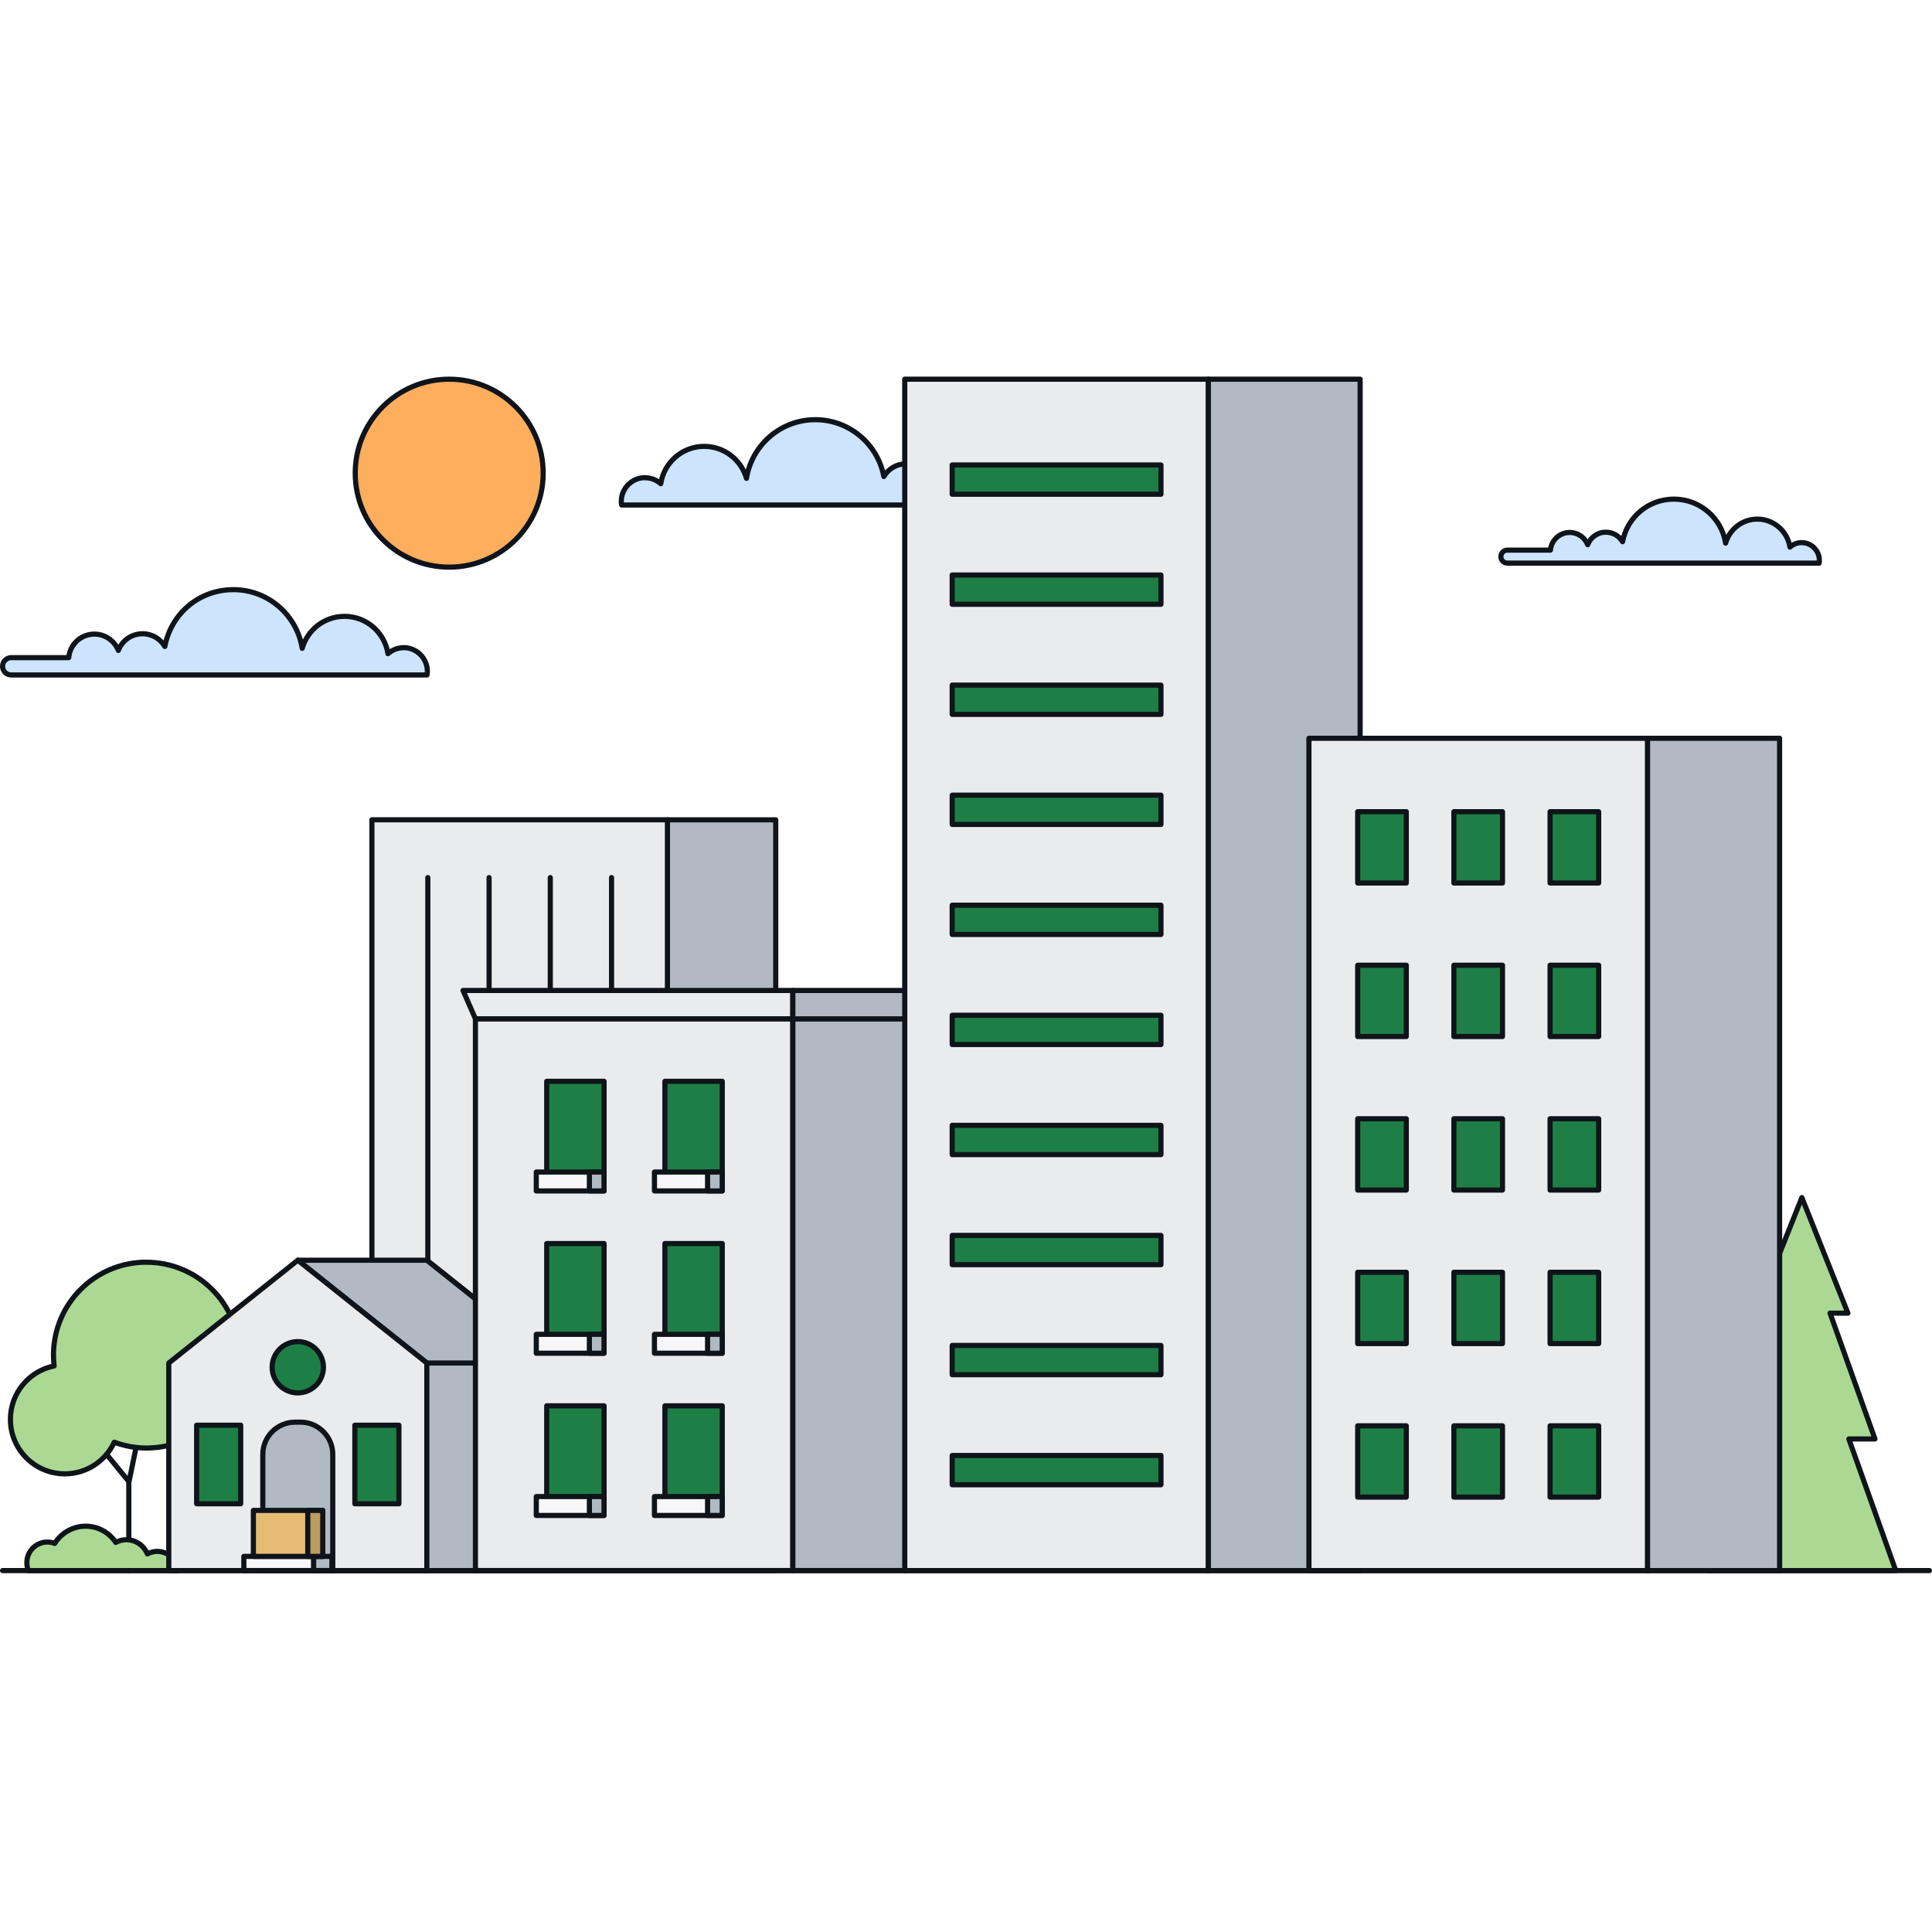
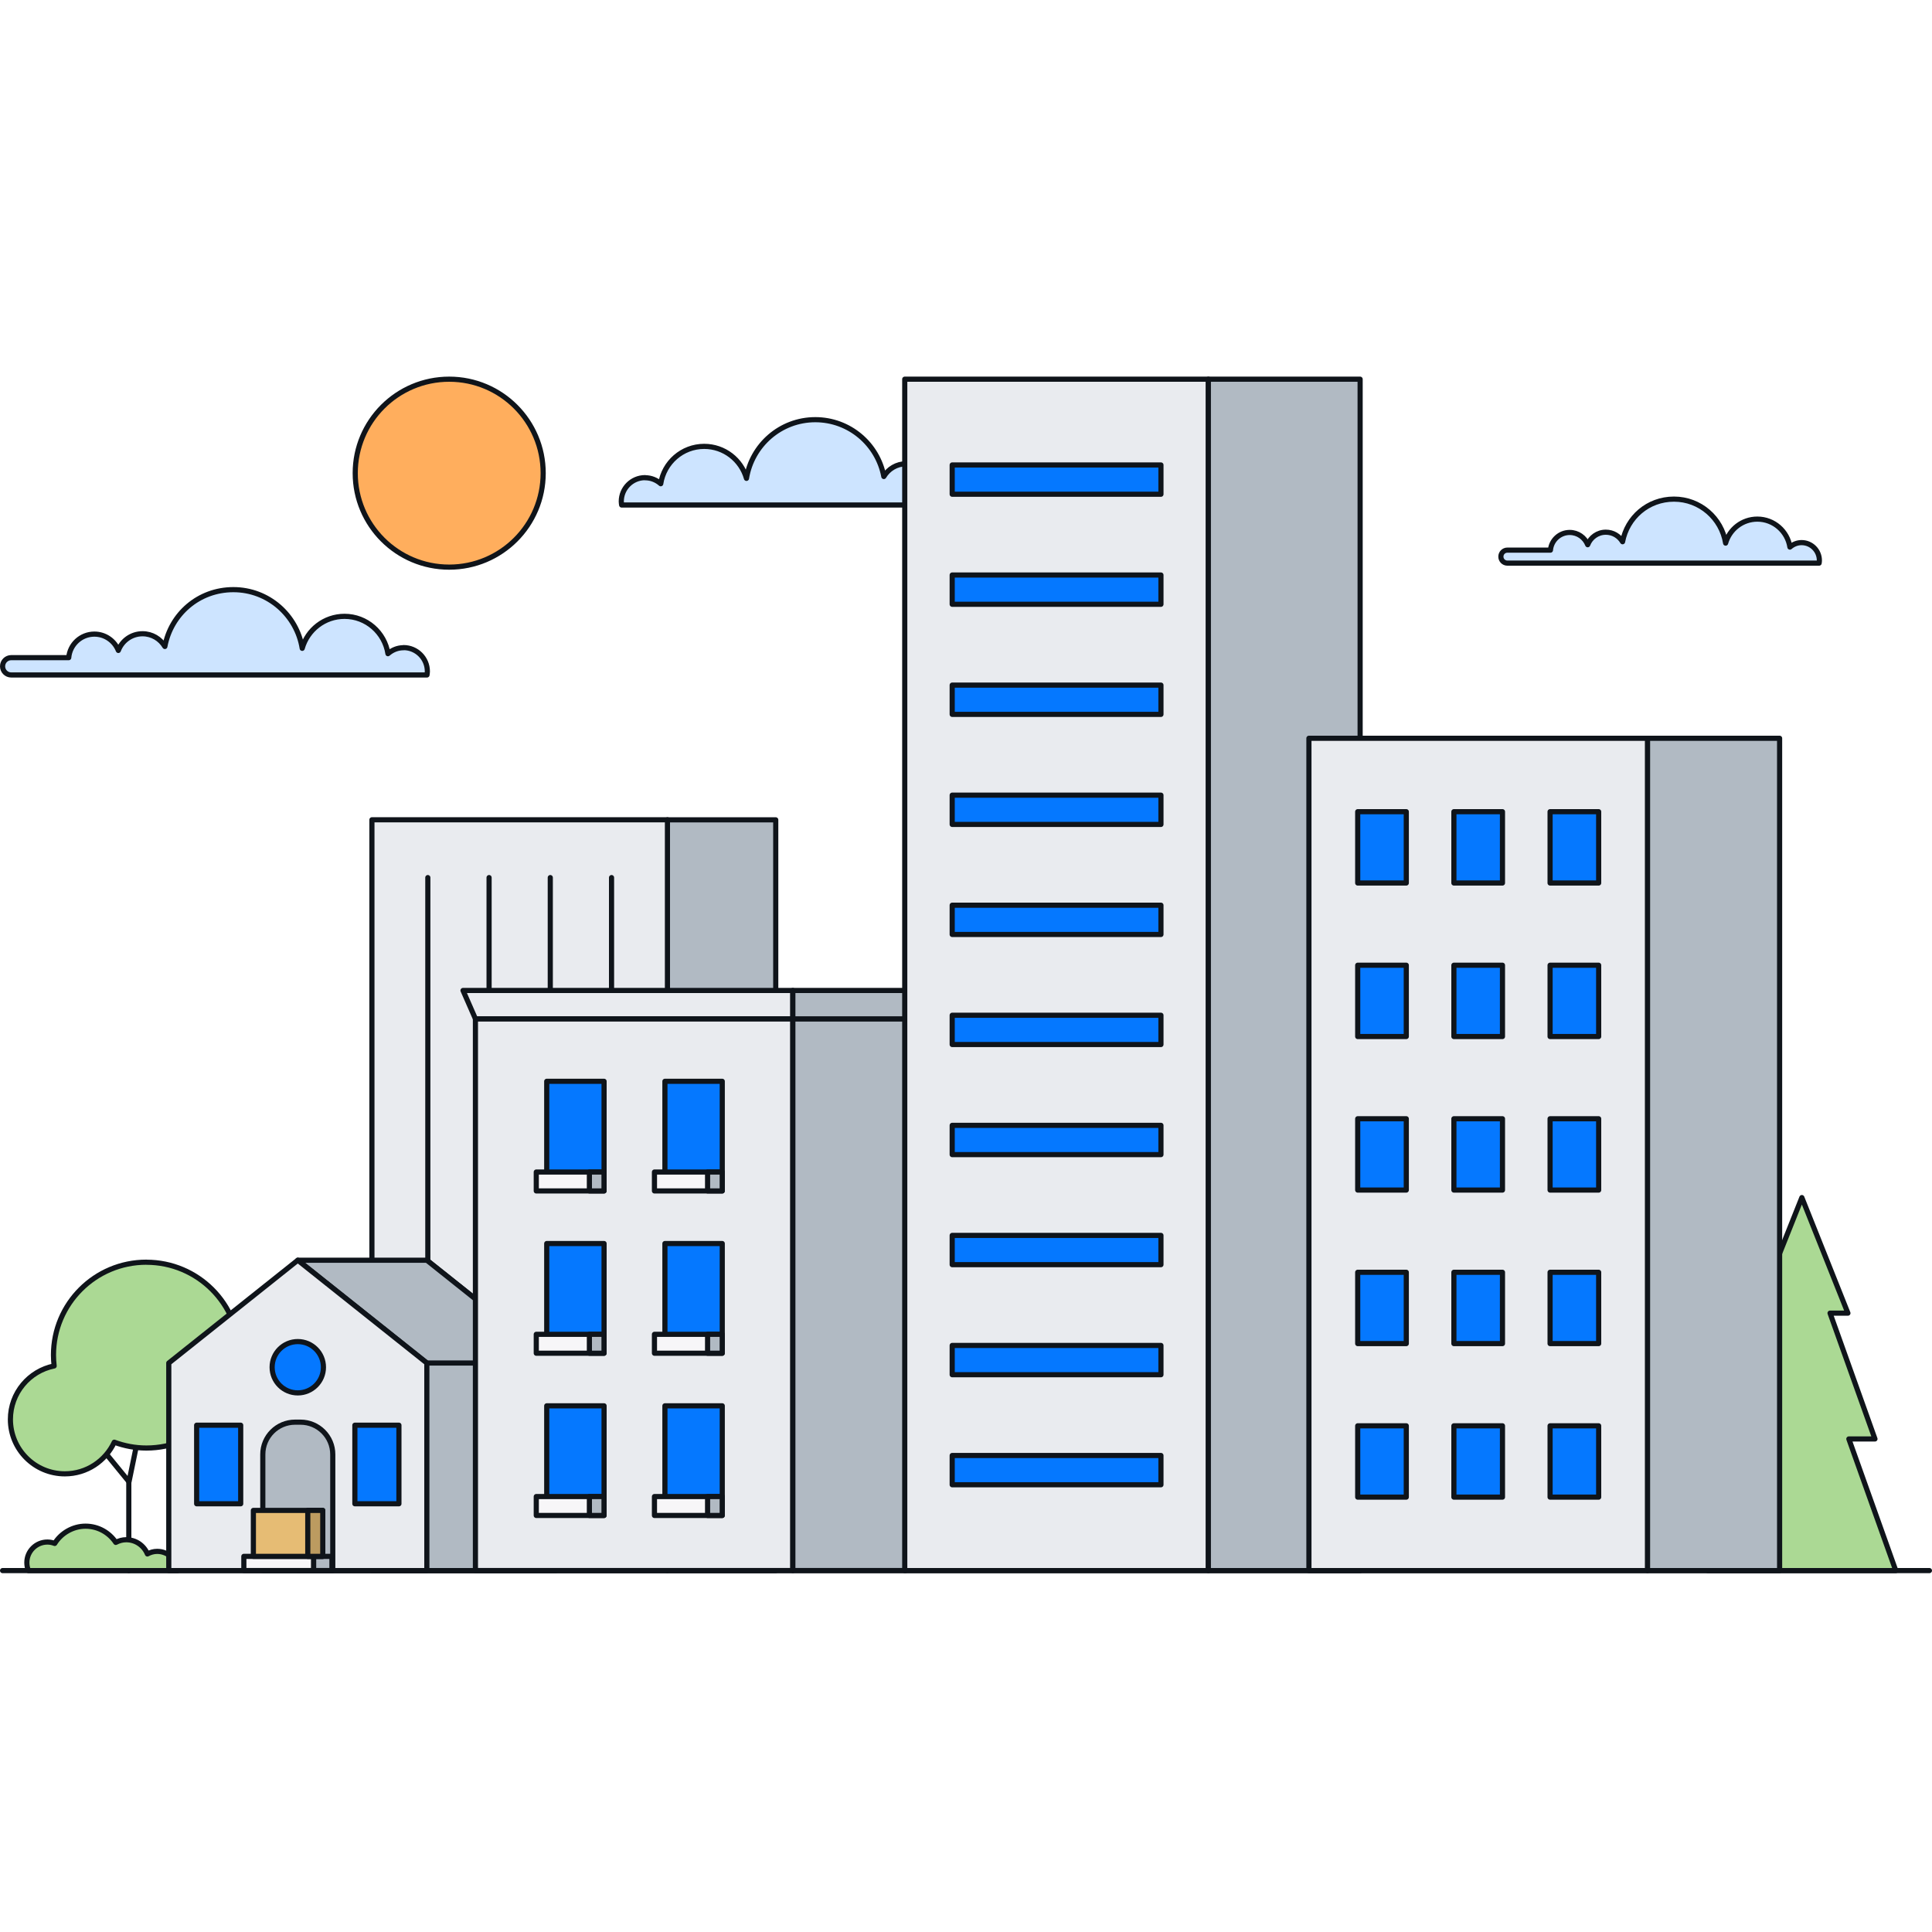
<svg xmlns="http://www.w3.org/2000/svg" width="375" height="375" viewBox="0 0 375 375" fill="none">
  <path d="M25 287.61V304.85" stroke="#0F141A" stroke-linecap="round" stroke-linejoin="round" />
  <path d="M349.69 105.32C348.82 105.32 348.03 105.66 347.42 106.19C346.95 103.12 344.3 100.76 341.1 100.76C338.17 100.76 335.7 102.73 334.94 105.42C334.16 100.58 329.98 96.88 324.92 96.88C319.86 96.88 315.83 100.44 314.94 105.15C314.28 104.04 313.08 103.3 311.69 103.3C310.08 103.3 308.71 104.31 308.17 105.73C307.62 104.34 306.27 103.35 304.68 103.35C302.72 103.35 301.11 104.86 300.94 106.78H292.58C291.88 106.78 291.32 107.34 291.32 108.04C291.32 108.74 291.88 109.3 292.58 109.3H353.09C353.12 109.13 353.14 108.96 353.14 108.78C353.14 106.87 351.59 105.32 349.68 105.32H349.69Z" fill="#CDE4FF" stroke="#0F141A" stroke-linecap="round" stroke-linejoin="round" />
  <path d="M125.22 92.73C126.39 92.73 127.44 93.18 128.25 93.89C128.88 89.79 132.41 86.64 136.68 86.64C140.59 86.64 143.88 89.27 144.89 92.85C145.93 86.4 151.5 81.46 158.25 81.46C164.87 81.46 170.37 86.21 171.55 92.49C172.43 91.01 174.04 90.02 175.88 90.02C178.03 90.02 179.86 91.36 180.58 93.26C181.31 91.41 183.12 90.09 185.23 90.09C187.85 90.09 189.99 92.1 190.21 94.66H201.36C202.29 94.66 203.04 95.41 203.04 96.34C203.04 97.27 202.29 98.02 201.36 98.02H129.76H123.09H120.66C120.63 97.79 120.59 97.57 120.59 97.33C120.59 94.78 122.66 92.71 125.21 92.71L125.22 92.73Z" fill="#CDE4FF" stroke="#0F141A" stroke-linecap="round" stroke-linejoin="round" />
  <path d="M87.19 110.08C97.264 110.08 105.43 101.914 105.43 91.84C105.43 81.766 97.264 73.6 87.19 73.6C77.116 73.6 68.95 81.766 68.95 91.84C68.95 101.914 77.116 110.08 87.19 110.08Z" fill="#FFAE5D" stroke="#0F141A" stroke-miterlimit="10" />
  <path d="M150.57 159.13H129.55V304.85H150.57V159.13Z" fill="#B1BAC3" stroke="#0F141A" stroke-linecap="round" stroke-linejoin="round" />
  <path d="M129.55 159.12H72.19V304.85H129.55V159.12Z" fill="#E9EBEF" stroke="#0F141A" stroke-linecap="round" stroke-linejoin="round" />
  <path d="M83.04 170.34V293.62" stroke="#0F141A" stroke-linecap="round" stroke-linejoin="round" />
  <path d="M94.93 170.34V293.62" stroke="#0F141A" stroke-linecap="round" stroke-linejoin="round" />
  <path d="M106.81 170.34V293.62" stroke="#0F141A" stroke-linecap="round" stroke-linejoin="round" />
  <path d="M118.7 170.34V293.62" stroke="#0F141A" stroke-linecap="round" stroke-linejoin="round" />
  <path d="M28.88 268.95L25.04 287.61L16.07 276.64" stroke="#0F141A" stroke-linecap="round" stroke-linejoin="round" />
  <path d="M28.41 244.99C18.45 244.99 10.38 253.06 10.38 263.02C10.38 263.73 10.43 264.43 10.51 265.13C5.67 266.1 2.02 270.37 2.02 275.5C2.02 281.34 6.75 286.07 12.59 286.07C16.84 286.07 20.5 283.55 22.18 279.93C24.13 280.65 26.22 281.06 28.42 281.06C38.38 281.06 46.45 272.99 46.45 263.03C46.45 253.07 38.38 245 28.42 245L28.41 244.99Z" fill="#ABD994" stroke="#0F141A" stroke-linecap="round" stroke-linejoin="round" />
  <path d="M34.47 304.85C34.34 302.77 32.63 301.12 30.51 301.12C29.82 301.12 29.18 301.31 28.61 301.62C27.95 300 26.36 298.86 24.51 298.86C23.77 298.86 23.08 299.06 22.47 299.38C21.2 297.48 19.05 296.23 16.6 296.23C14.15 296.23 11.86 297.57 10.62 299.58C10.18 299.41 9.7 299.31 9.2 299.31C7 299.31 5.21 301.1 5.21 303.3C5.21 303.85 5.32 304.38 5.52 304.85H34.47Z" fill="#ABD994" stroke="#0F141A" stroke-linecap="round" stroke-linejoin="round" />
  <path d="M367.97 304.85L358.86 279.3H363.93L355.21 254.88H358.68L349.74 232.45L340.8 254.88H344.26L335.54 279.3H340.62L331.5 304.85H367.97Z" fill="#ABD994" stroke="#0F141A" stroke-linecap="round" stroke-linejoin="round" />
  <path d="M107.89 304.85H57.8V264.56L82.85 244.61L107.89 264.56V304.85Z" fill="#B1BAC3" stroke="#0F141A" stroke-linecap="round" stroke-linejoin="round" />
  <path d="M57.8 244.61H82.85L107.89 264.56H82.85L57.8 244.61Z" fill="#B1BAC3" stroke="#0F141A" stroke-linecap="round" stroke-linejoin="round" />
  <path d="M82.85 304.85H32.76V264.56L57.8 244.61L82.85 264.56V304.85Z" fill="#E9EBEF" stroke="#0F141A" stroke-linecap="round" stroke-linejoin="round" />
  <path d="M57.27 276.04H58.33C61.79 276.04 64.59 278.85 64.59 282.3V304.84H51.01V282.3C51.01 278.84 53.82 276.04 57.27 276.04Z" fill="#B1BAC3" stroke="#0F141A" stroke-linecap="round" stroke-linejoin="round" />
-   <path d="M46.72 276.63H38.17V291.88H46.72V276.63Z" fill="#1e7f46" stroke="#0F141A" stroke-linecap="round" stroke-linejoin="round" />
-   <path d="M77.43 276.63H68.88V291.88H77.43V276.63Z" fill="#1e7f46" stroke="#0F141A" stroke-linecap="round" stroke-linejoin="round" />
-   <path d="M57.8 270.36C60.55 270.36 62.78 268.131 62.78 265.38C62.78 262.63 60.55 260.4 57.8 260.4C55.05 260.4 52.82 262.63 52.82 265.38C52.82 268.131 55.05 270.36 57.8 270.36Z" fill="#1e7f46" stroke="#0F141A" stroke-linecap="round" stroke-linejoin="round" />
+   <path d="M46.72 276.63H38.17V291.88H46.72V276.63Z" fill="#0578FF" stroke="#0F141A" stroke-linecap="round" stroke-linejoin="round" />
+   <path d="M77.43 276.63H68.88V291.88H77.43V276.63Z" fill="#0578FF" stroke="#0F141A" stroke-linecap="round" stroke-linejoin="round" />
+   <path d="M57.8 270.36C60.55 270.36 62.78 268.131 62.78 265.38C62.78 262.63 60.55 260.4 57.8 260.4C55.05 260.4 52.82 262.63 52.82 265.38C52.82 268.131 55.05 270.36 57.8 270.36Z" fill="#0578FF" stroke="#0F141A" stroke-linecap="round" stroke-linejoin="round" />
  <path d="M153.89 197.75H92.28V304.84H153.89V197.75Z" fill="#E9EBEF" stroke="#0F141A" stroke-linecap="round" stroke-linejoin="round" />
  <path d="M175.76 197.75H153.89V304.84H175.76V197.75Z" fill="#B1BAC3" stroke="#0F141A" stroke-linecap="round" stroke-linejoin="round" />
-   <path d="M117.25 209.88H106.12V229.33H117.25V209.88Z" fill="#1e7f46" stroke="#0F141A" stroke-linecap="round" stroke-linejoin="round" />
+   <path d="M117.25 209.88H106.12V229.33H117.25V209.88Z" fill="#0578FF" stroke="#0F141A" stroke-linecap="round" stroke-linejoin="round" />
  <path d="M117.25 227.49H104.09V231.16H117.25V227.49Z" fill="#F7F6F8" stroke="#0F141A" stroke-linecap="round" stroke-linejoin="round" />
  <path d="M117.24 227.49H114.4V231.16H117.24V227.49Z" fill="#B1BAC3" stroke="#0F141A" stroke-linecap="round" stroke-linejoin="round" />
-   <path d="M117.25 241.37H106.12V260.82H117.25V241.37Z" fill="#1e7f46" stroke="#0F141A" stroke-linecap="round" stroke-linejoin="round" />
+   <path d="M117.25 241.37H106.12V260.82H117.25V241.37Z" fill="#0578FF" stroke="#0F141A" stroke-linecap="round" stroke-linejoin="round" />
  <path d="M117.25 258.99H104.09V262.66H117.25V258.99Z" fill="#F7F6F8" stroke="#0F141A" stroke-linecap="round" stroke-linejoin="round" />
  <path d="M117.24 258.99H114.4V262.66H117.24V258.99Z" fill="#B1BAC3" stroke="#0F141A" stroke-linecap="round" stroke-linejoin="round" />
-   <path d="M117.25 272.87H106.12V292.32H117.25V272.87Z" fill="#1e7f46" stroke="#0F141A" stroke-linecap="round" stroke-linejoin="round" />
+   <path d="M117.25 272.87H106.12V292.32H117.25V272.87Z" fill="#0578FF" stroke="#0F141A" stroke-linecap="round" stroke-linejoin="round" />
  <path d="M117.25 290.48H104.09V294.15H117.25V290.48Z" fill="#F7F6F8" stroke="#0F141A" stroke-linecap="round" stroke-linejoin="round" />
  <path d="M117.24 290.48H114.4V294.15H117.24V290.48Z" fill="#B1BAC3" stroke="#0F141A" stroke-linecap="round" stroke-linejoin="round" />
-   <path d="M140.19 209.88H129.06V229.33H140.19V209.88Z" fill="#1e7f46" stroke="#0F141A" stroke-linecap="round" stroke-linejoin="round" />
+   <path d="M140.19 209.88H129.06V229.33H140.19V209.88Z" fill="#0578FF" stroke="#0F141A" stroke-linecap="round" stroke-linejoin="round" />
  <path d="M140.19 227.49H127.03V231.16H140.19V227.49Z" fill="#F7F6F8" stroke="#0F141A" stroke-linecap="round" stroke-linejoin="round" />
  <path d="M140.18 227.49H137.34V231.16H140.18V227.49Z" fill="#B1BAC3" stroke="#0F141A" stroke-linecap="round" stroke-linejoin="round" />
-   <path d="M140.19 241.37H129.06V260.82H140.19V241.37Z" fill="#1e7f46" stroke="#0F141A" stroke-linecap="round" stroke-linejoin="round" />
+   <path d="M140.19 241.37H129.06V260.82H140.19V241.37Z" fill="#0578FF" stroke="#0F141A" stroke-linecap="round" stroke-linejoin="round" />
  <path d="M140.19 258.99H127.03V262.66H140.19V258.99Z" fill="#F7F6F8" stroke="#0F141A" stroke-linecap="round" stroke-linejoin="round" />
  <path d="M140.18 258.99H137.34V262.66H140.18V258.99Z" fill="#B1BAC3" stroke="#0F141A" stroke-linecap="round" stroke-linejoin="round" />
-   <path d="M140.19 272.87H129.06V292.32H140.19V272.87Z" fill="#1e7f46" stroke="#0F141A" stroke-linecap="round" stroke-linejoin="round" />
+   <path d="M140.19 272.87H129.06V292.32H140.19V272.87Z" fill="#0578FF" stroke="#0F141A" stroke-linecap="round" stroke-linejoin="round" />
  <path d="M140.19 290.48H127.03V294.15H140.19V290.48Z" fill="#F7F6F8" stroke="#0F141A" stroke-linecap="round" stroke-linejoin="round" />
  <path d="M140.18 290.48H137.34V294.15H140.18V290.48Z" fill="#B1BAC3" stroke="#0F141A" stroke-linecap="round" stroke-linejoin="round" />
  <path d="M153.89 197.75H92.28L89.87 192.25H153.89V197.75Z" fill="#E9EBEF" stroke="#0F141A" stroke-linecap="round" stroke-linejoin="round" />
  <path d="M175.76 192.25H153.89V197.76H175.76V192.25Z" fill="#B1BAC3" stroke="#0F141A" stroke-linecap="round" stroke-linejoin="round" />
  <path d="M234.54 73.6H175.61V304.85H234.54V73.6Z" fill="#E9EBEF" stroke="#0F141A" stroke-linecap="round" stroke-linejoin="round" />
  <path d="M264 73.6H234.54V304.85H264V73.6Z" fill="#B1BAC3" stroke="#0F141A" stroke-linecap="round" stroke-linejoin="round" />
-   <path d="M225.34 90.25H184.82V95.93H225.34V90.25Z" fill="#1e7f46" stroke="#0F141A" stroke-linecap="round" stroke-linejoin="round" />
-   <path d="M225.34 111.61H184.82V117.29H225.34V111.61Z" fill="#1e7f46" stroke="#0F141A" stroke-linecap="round" stroke-linejoin="round" />
-   <path d="M225.34 132.98H184.82V138.66H225.34V132.98Z" fill="#1e7f46" stroke="#0F141A" stroke-linecap="round" stroke-linejoin="round" />
-   <path d="M225.34 154.34H184.82V160.02H225.34V154.34Z" fill="#1e7f46" stroke="#0F141A" stroke-linecap="round" stroke-linejoin="round" />
-   <path d="M225.34 175.7H184.82V181.38H225.34V175.7Z" fill="#1e7f46" stroke="#0F141A" stroke-linecap="round" stroke-linejoin="round" />
-   <path d="M225.34 197.06H184.82V202.74H225.34V197.06Z" fill="#1e7f46" stroke="#0F141A" stroke-linecap="round" stroke-linejoin="round" />
-   <path d="M225.34 218.43H184.82V224.11H225.34V218.43Z" fill="#1e7f46" stroke="#0F141A" stroke-linecap="round" stroke-linejoin="round" />
-   <path d="M225.34 239.79H184.82V245.47H225.34V239.79Z" fill="#1e7f46" stroke="#0F141A" stroke-linecap="round" stroke-linejoin="round" />
-   <path d="M225.34 261.15H184.82V266.83H225.34V261.15Z" fill="#1e7f46" stroke="#0F141A" stroke-linecap="round" stroke-linejoin="round" />
-   <path d="M225.34 282.51H184.82V288.19H225.34V282.51Z" fill="#1e7f46" stroke="#0F141A" stroke-linecap="round" stroke-linejoin="round" />
+   <path d="M225.34 90.25H184.82V95.93H225.34V90.25Z" fill="#0578FF" stroke="#0F141A" stroke-linecap="round" stroke-linejoin="round" />
+   <path d="M225.34 111.61H184.82V117.29H225.34V111.61Z" fill="#0578FF" stroke="#0F141A" stroke-linecap="round" stroke-linejoin="round" />
+   <path d="M225.34 132.98H184.82V138.66H225.34V132.98Z" fill="#0578FF" stroke="#0F141A" stroke-linecap="round" stroke-linejoin="round" />
+   <path d="M225.34 154.34H184.82V160.02H225.34V154.34Z" fill="#0578FF" stroke="#0F141A" stroke-linecap="round" stroke-linejoin="round" />
+   <path d="M225.34 175.7H184.82V181.38H225.34V175.7Z" fill="#0578FF" stroke="#0F141A" stroke-linecap="round" stroke-linejoin="round" />
+   <path d="M225.34 197.06H184.82V202.74H225.34V197.06Z" fill="#0578FF" stroke="#0F141A" stroke-linecap="round" stroke-linejoin="round" />
+   <path d="M225.34 218.43H184.82V224.11H225.34V218.43Z" fill="#0578FF" stroke="#0F141A" stroke-linecap="round" stroke-linejoin="round" />
+   <path d="M225.34 239.79H184.82V245.47H225.34V239.79Z" fill="#0578FF" stroke="#0F141A" stroke-linecap="round" stroke-linejoin="round" />
+   <path d="M225.34 261.15H184.82V266.83H225.34V261.15Z" fill="#0578FF" stroke="#0F141A" stroke-linecap="round" stroke-linejoin="round" />
+   <path d="M225.34 282.51H184.82V288.19H225.34V282.51Z" fill="#0578FF" stroke="#0F141A" stroke-linecap="round" stroke-linejoin="round" />
  <path d="M345.42 143.3H319.77V304.85H345.42V143.3Z" fill="#B1BAC3" stroke="#0F141A" stroke-linecap="round" stroke-linejoin="round" />
  <path d="M319.77 143.3H254.06V304.85H319.77V143.3Z" fill="#E9EBEF" stroke="#0F141A" stroke-linecap="round" stroke-linejoin="round" />
-   <path d="M272.96 157.55H263.53V171.39H272.96V157.55Z" fill="#1e7f46" stroke="#0F141A" stroke-linecap="round" stroke-linejoin="round" />
-   <path d="M291.63 157.55H282.2V171.39H291.63V157.55Z" fill="#1e7f46" stroke="#0F141A" stroke-linecap="round" stroke-linejoin="round" />
-   <path d="M310.3 157.55H300.87V171.39H310.3V157.55Z" fill="#1e7f46" stroke="#0F141A" stroke-linecap="round" stroke-linejoin="round" />
-   <path d="M272.96 187.35H263.53V201.19H272.96V187.35Z" fill="#1e7f46" stroke="#0F141A" stroke-linecap="round" stroke-linejoin="round" />
-   <path d="M291.63 187.35H282.2V201.19H291.63V187.35Z" fill="#1e7f46" stroke="#0F141A" stroke-linecap="round" stroke-linejoin="round" />
-   <path d="M310.3 187.35H300.87V201.19H310.3V187.35Z" fill="#1e7f46" stroke="#0F141A" stroke-linecap="round" stroke-linejoin="round" />
-   <path d="M272.96 217.15H263.53V230.99H272.96V217.15Z" fill="#1e7f46" stroke="#0F141A" stroke-linecap="round" stroke-linejoin="round" />
-   <path d="M291.63 217.15H282.2V230.99H291.63V217.15Z" fill="#1e7f46" stroke="#0F141A" stroke-linecap="round" stroke-linejoin="round" />
-   <path d="M310.3 217.15H300.87V230.99H310.3V217.15Z" fill="#1e7f46" stroke="#0F141A" stroke-linecap="round" stroke-linejoin="round" />
-   <path d="M272.96 246.95H263.53V260.79H272.96V246.95Z" fill="#1e7f46" stroke="#0F141A" stroke-linecap="round" stroke-linejoin="round" />
-   <path d="M291.63 246.95H282.2V260.79H291.63V246.95Z" fill="#1e7f46" stroke="#0F141A" stroke-linecap="round" stroke-linejoin="round" />
-   <path d="M310.3 246.95H300.87V260.79H310.3V246.95Z" fill="#1e7f46" stroke="#0F141A" stroke-linecap="round" stroke-linejoin="round" />
-   <path d="M272.96 276.75H263.53V290.59H272.96V276.75Z" fill="#1e7f46" stroke="#0F141A" stroke-linecap="round" stroke-linejoin="round" />
-   <path d="M291.63 276.75H282.2V290.59H291.63V276.75Z" fill="#1e7f46" stroke="#0F141A" stroke-linecap="round" stroke-linejoin="round" />
-   <path d="M310.3 276.75H300.87V290.59H310.3V276.75Z" fill="#1e7f46" stroke="#0F141A" stroke-linecap="round" stroke-linejoin="round" />
+   <path d="M272.96 157.55H263.53V171.39H272.96V157.55Z" fill="#0578FF" stroke="#0F141A" stroke-linecap="round" stroke-linejoin="round" />
+   <path d="M291.63 157.55H282.2V171.39H291.63V157.55Z" fill="#0578FF" stroke="#0F141A" stroke-linecap="round" stroke-linejoin="round" />
+   <path d="M310.3 157.55H300.87V171.39H310.3V157.55Z" fill="#0578FF" stroke="#0F141A" stroke-linecap="round" stroke-linejoin="round" />
+   <path d="M272.96 187.35H263.53V201.19H272.96V187.35Z" fill="#0578FF" stroke="#0F141A" stroke-linecap="round" stroke-linejoin="round" />
+   <path d="M291.63 187.35H282.2V201.19H291.63V187.35Z" fill="#0578FF" stroke="#0F141A" stroke-linecap="round" stroke-linejoin="round" />
+   <path d="M310.3 187.35H300.87V201.19H310.3V187.35Z" fill="#0578FF" stroke="#0F141A" stroke-linecap="round" stroke-linejoin="round" />
+   <path d="M272.96 217.15H263.53V230.99H272.96V217.15Z" fill="#0578FF" stroke="#0F141A" stroke-linecap="round" stroke-linejoin="round" />
+   <path d="M291.63 217.15H282.2V230.99H291.63V217.15Z" fill="#0578FF" stroke="#0F141A" stroke-linecap="round" stroke-linejoin="round" />
+   <path d="M310.3 217.15H300.87V230.99H310.3V217.15Z" fill="#0578FF" stroke="#0F141A" stroke-linecap="round" stroke-linejoin="round" />
+   <path d="M272.96 246.95H263.53V260.79H272.96V246.95Z" fill="#0578FF" stroke="#0F141A" stroke-linecap="round" stroke-linejoin="round" />
+   <path d="M291.63 246.95H282.2V260.79H291.63V246.95Z" fill="#0578FF" stroke="#0F141A" stroke-linecap="round" stroke-linejoin="round" />
+   <path d="M310.3 246.95H300.87V260.79H310.3V246.95Z" fill="#0578FF" stroke="#0F141A" stroke-linecap="round" stroke-linejoin="round" />
+   <path d="M272.96 276.75H263.53V290.59H272.96V276.75Z" fill="#0578FF" stroke="#0F141A" stroke-linecap="round" stroke-linejoin="round" />
+   <path d="M291.63 276.75H282.2V290.59H291.63V276.75Z" fill="#0578FF" stroke="#0F141A" stroke-linecap="round" stroke-linejoin="round" />
+   <path d="M310.3 276.75H300.87V290.59H310.3V276.75Z" fill="#0578FF" stroke="#0F141A" stroke-linecap="round" stroke-linejoin="round" />
  <path d="M0.5 304.85H374.5" stroke="#0F141A" stroke-linecap="round" stroke-linejoin="round" />
  <path d="M64.43 302.09H60.87V304.84H64.43V302.09Z" fill="#B1BAC3" stroke="#0F141A" stroke-linecap="round" stroke-linejoin="round" />
  <path d="M60.86 302.09H47.33V304.84H60.86V302.09Z" fill="#F7F6F8" stroke="#0F141A" stroke-linecap="round" stroke-linejoin="round" />
  <path d="M78.33 125.72C77.16 125.72 76.11 126.17 75.3 126.88C74.67 122.78 71.14 119.63 66.87 119.63C62.96 119.63 59.67 122.26 58.66 125.84C57.62 119.39 52.05 114.45 45.3 114.45C38.55 114.45 33.18 119.2 32 125.48C31.12 124 29.51 123.01 27.67 123.01C25.52 123.01 23.69 124.35 22.97 126.25C22.24 124.4 20.43 123.08 18.32 123.08C15.7 123.08 13.56 125.09 13.34 127.65H2.18C1.25 127.65 0.5 128.4 0.5 129.33C0.5 130.26 1.25 131.01 2.18 131.01H82.88C82.91 130.78 82.95 130.56 82.95 130.32C82.95 127.77 80.88 125.7 78.33 125.7V125.72Z" fill="#CDE4FF" stroke="#0F141A" stroke-linecap="round" stroke-linejoin="round" />
  <path d="M62.65 293.17H49.18V302.09H62.65V293.17Z" fill="#E6BC74" stroke="#0F141A" stroke-linecap="round" stroke-linejoin="round" />
  <path d="M62.65 293.17H59.74V302.09H62.65V293.17Z" fill="#BC9B60" stroke="#0F141A" stroke-linecap="round" stroke-linejoin="round" />
</svg>
